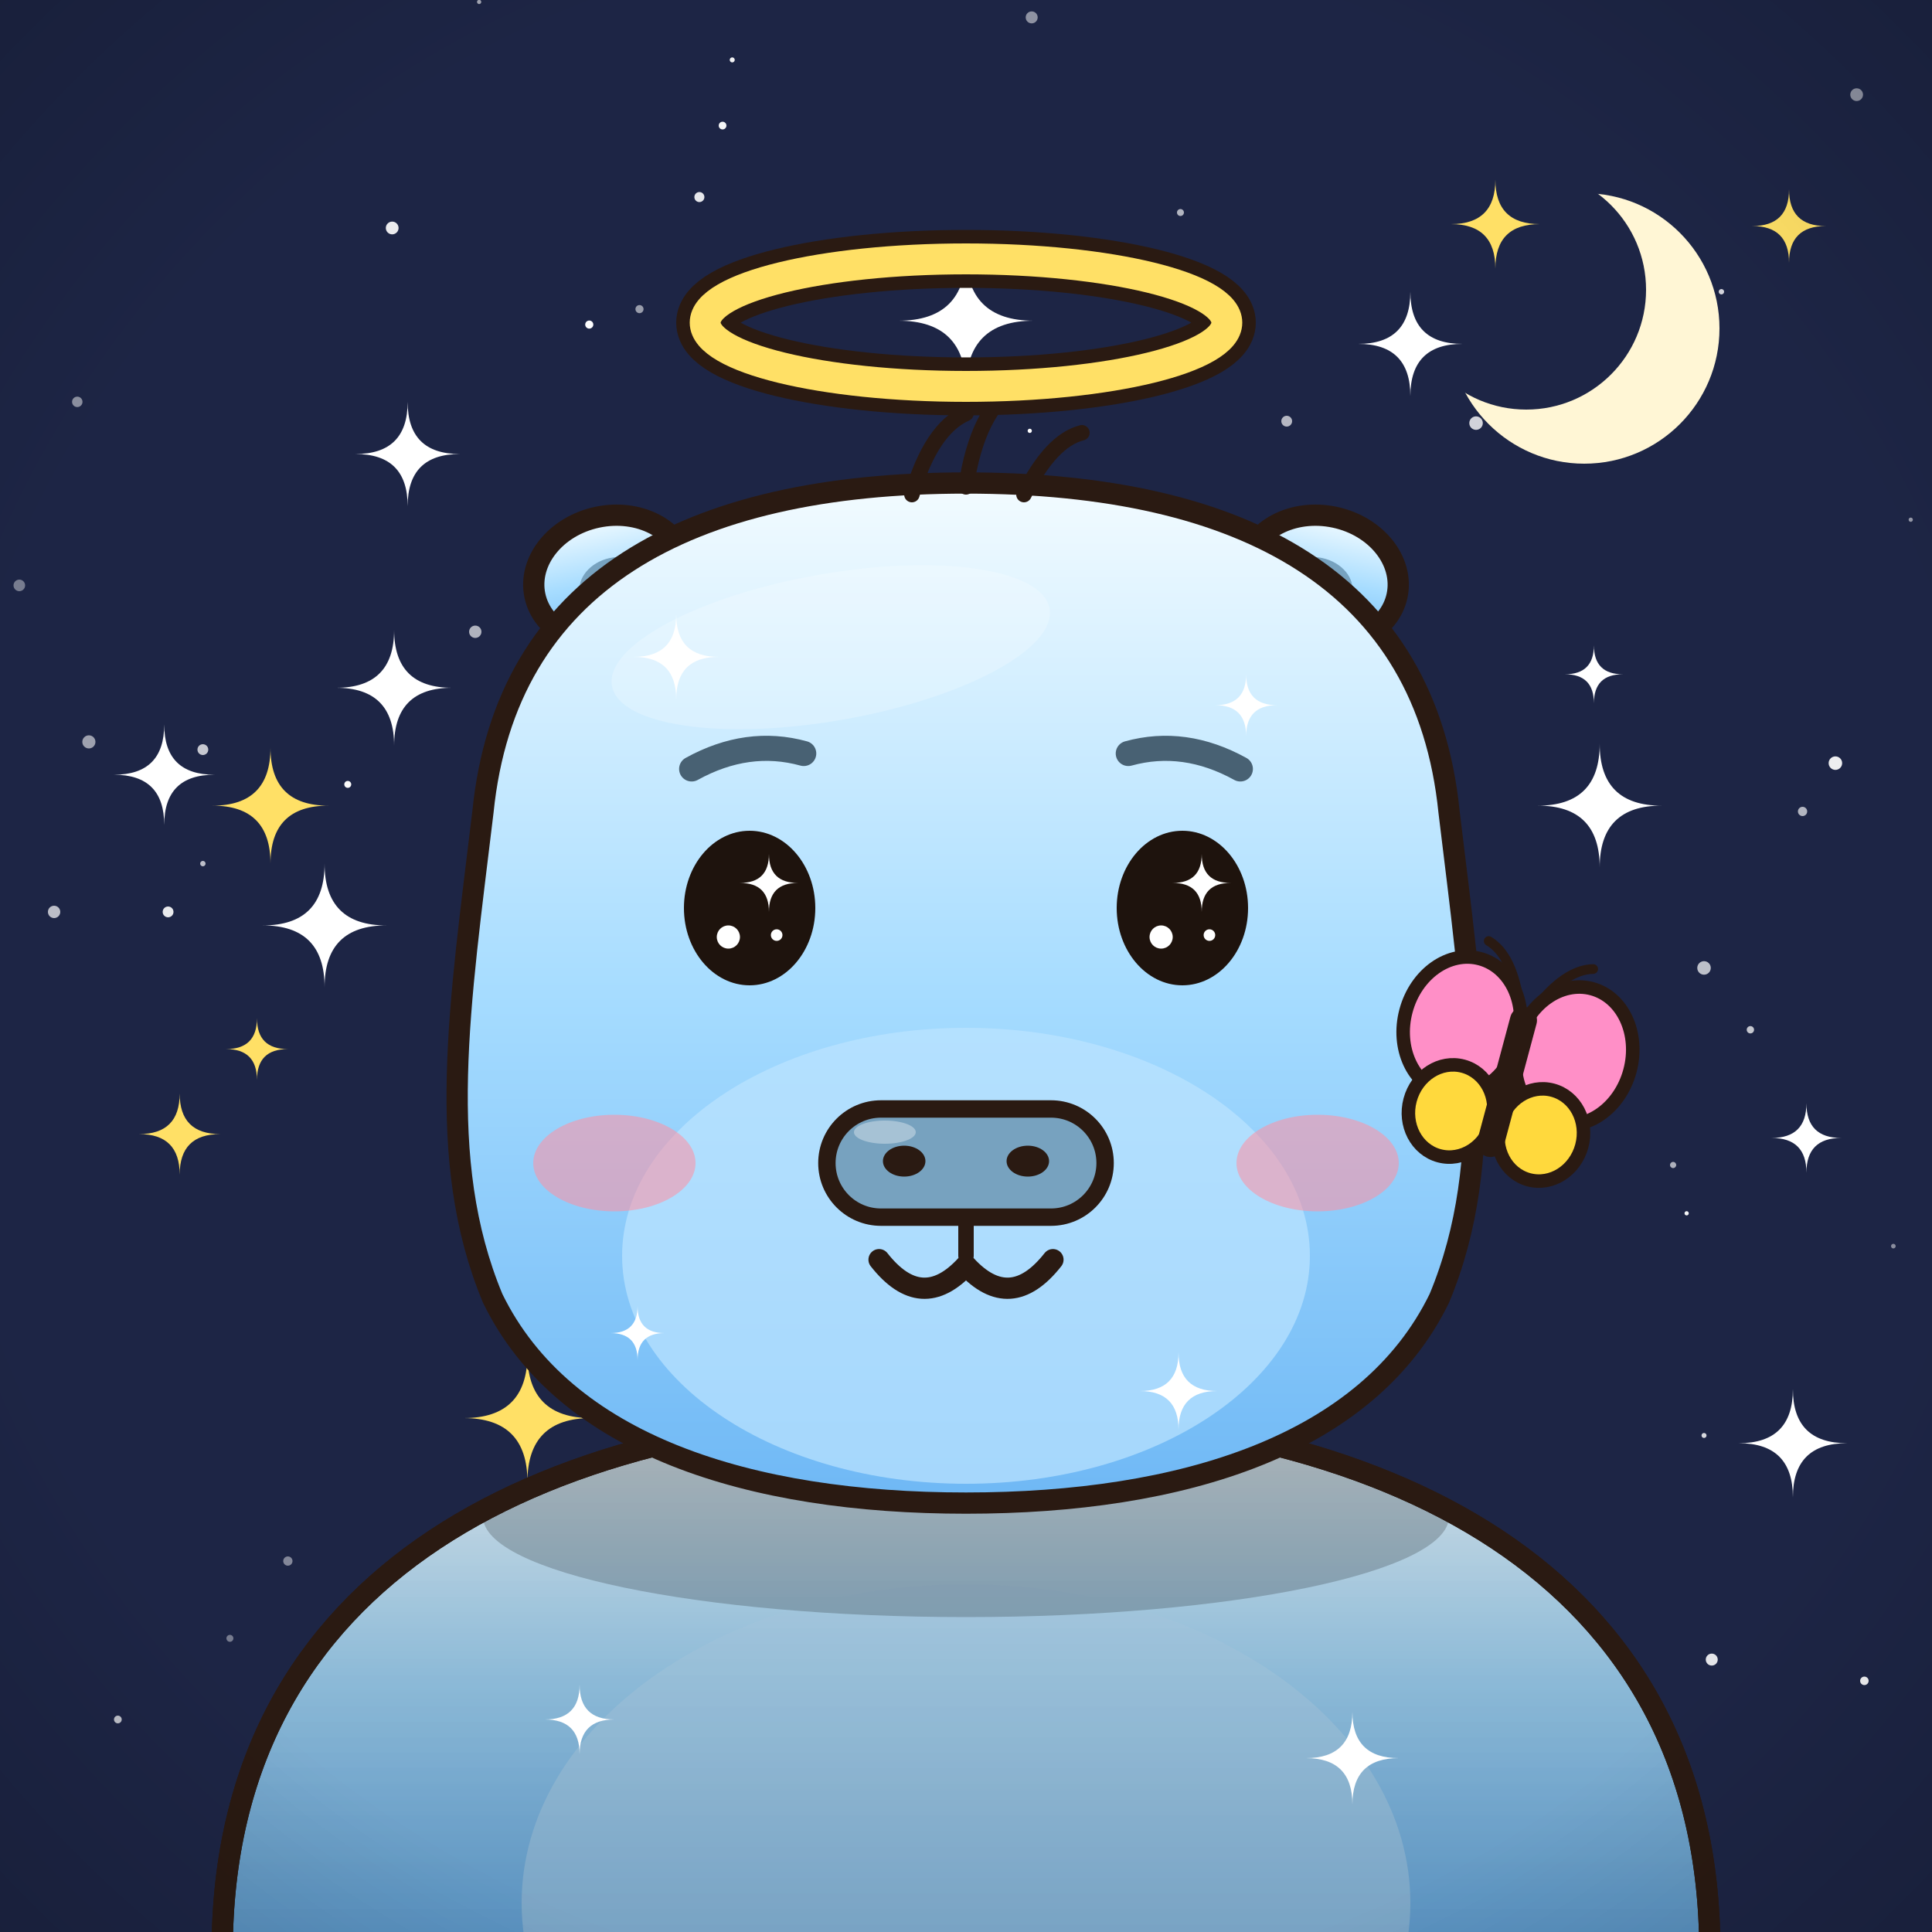
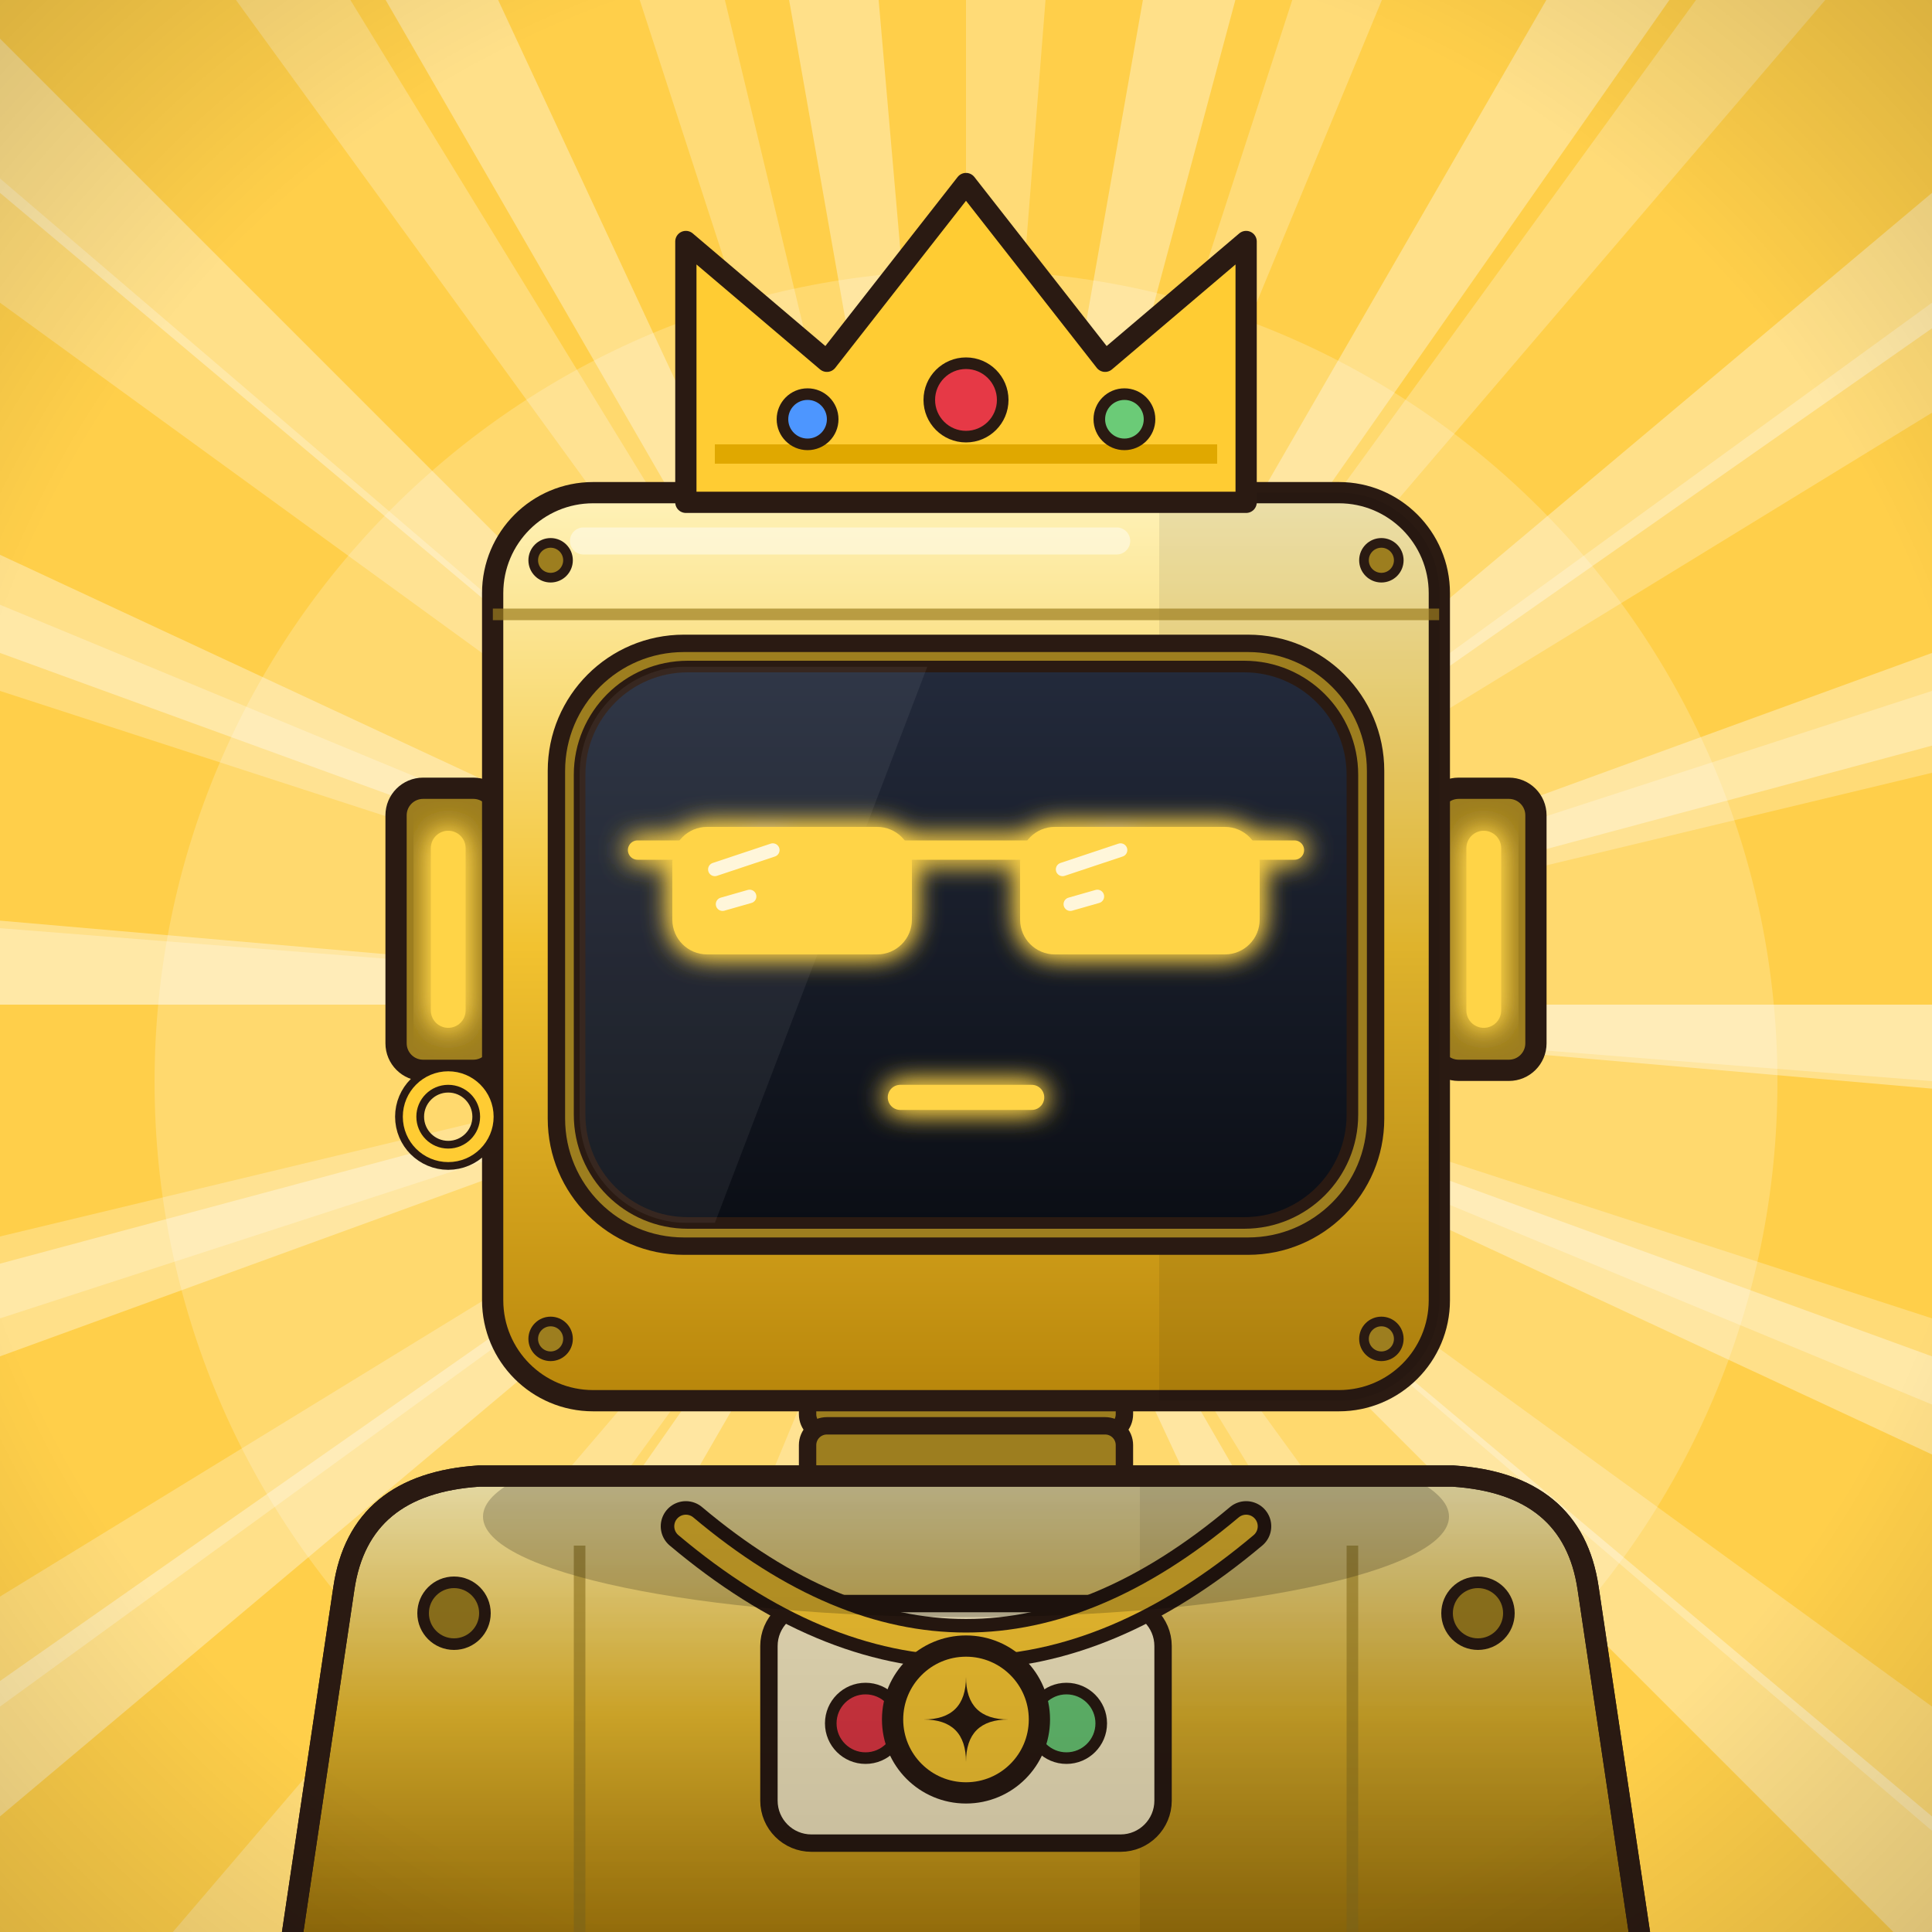
<svg xmlns="http://www.w3.org/2000/svg" viewBox="0 0 1000 1000" width="1000" height="1000">
  <defs>
    <clipPath id="bodyclip">
-       <path d="M115 1010 C115 815 280 730 500 730 C720 730 885 815 885 1010 Z" />
+       <path d="M150 1010 L178 822 Q186 768 248 764 L752 764 Q814 768 822 822 L850 1010 Z" />
    </clipPath>
    <radialGradient id="fs" cx=".42" cy=".3" r=".85">
-       <stop offset="0" stop-color="#bce4ff" />
-       <stop offset=".5" stop-color="#9fd8ff" />
-       <stop offset="1" stop-color="#729cb8" />
+       <stop offset="0" stop-color="#f6d46e" />
+       <stop offset=".5" stop-color="#f2c230" />
+       <stop offset="1" stop-color="#ae8c23" />
    </radialGradient>
    <linearGradient id="furgrad" x1="0" y1="0" x2="0" y2="1">
-       <stop offset="0.00" stop-color="#f2fbff" />
-       <stop offset="0.50" stop-color="#a6dcff" />
-       <stop offset="1.00" stop-color="#6fb8f5" />
+       <stop offset="0.00" stop-color="#fff2b8" />
+       <stop offset="0.50" stop-color="#f2c230" />
+       <stop offset="1.00" stop-color="#b8860b" />
    </linearGradient>
+     <filter id="led" x="-50%" y="-50%" width="200%" height="200%">
+       <feGaussianBlur stdDeviation="7" result="b" />
+       <feMerge>
+         <feMergeNode in="b" />
+         <feMergeNode in="b" />
+         <feMergeNode in="SourceGraphic" />
+       </feMerge>
+     </filter>
+     <linearGradient id="visor" x1="0" y1="0" x2="0" y2="1">
+       <stop offset="0" stop-color="#232a3b" />
+       <stop offset="1" stop-color="#0b0e15" />
+     </linearGradient>
+     <clipPath id="visorclip">
+       <rect x="300" y="345" width="400" height="288" rx="56" />
+     </clipPath>
+     <clipPath id="headclip">
+       <rect x="255" y="255" width="490" height="470" rx="52" />
+     </clipPath>
    <linearGradient id="bodyshade" x1="0" y1="0" x2="0" y2="1">
      <stop offset=".55" stop-color="#000" stop-opacity="0" />
      <stop offset="1" stop-color="#000" stop-opacity=".22" />
    </linearGradient>
    <radialGradient id="vig" r=".75">
      <stop offset=".7" stop-color="#000" stop-opacity="0" />
      <stop offset="1" stop-color="#000" stop-opacity=".18" />
    </radialGradient>
  </defs>
-   <rect width="1000" height="1000" fill="#1d2545" />
-   <circle cx="426" cy="500" r="1.3" fill="#fff" opacity="0.99" />
-   <circle cx="593" cy="815" r="3.0" fill="#fff" opacity="0.64" />
-   <circle cx="248" cy="1" r="1.1" fill="#fff" opacity="0.59" />
-   <circle cx="965" cy="870" r="2.2" fill="#fff" opacity="0.94" />
-   <circle cx="331" cy="160" r="2.1" fill="#fff" opacity="0.55" />
-   <circle cx="305" cy="168" r="2.1" fill="#fff" opacity="0.99" />
-   <circle cx="534" cy="9" r="3.1" fill="#fff" opacity="0.50" />
-   <circle cx="28" cy="472" r="3.2" fill="#fff" opacity="0.70" />
-   <circle cx="386" cy="594" r="2.4" fill="#fff" opacity="0.92" />
-   <circle cx="496" cy="998" r="1.9" fill="#fff" opacity="0.47" />
-   <circle cx="611" cy="110" r="1.8" fill="#fff" opacity="0.66" />
-   <circle cx="595" cy="824" r="2.0" fill="#fff" opacity="0.74" />
-   <circle cx="119" cy="848" r="1.8" fill="#fff" opacity="0.40" />
-   <circle cx="645" cy="664" r="1.2" fill="#fff" opacity="0.50" />
-   <circle cx="263" cy="839" r="1.2" fill="#fff" opacity="0.91" />
-   <circle cx="274" cy="884" r="2.7" fill="#fff" opacity="0.54" />
-   <circle cx="246" cy="327" r="3.2" fill="#fff" opacity="0.65" />
-   <circle cx="374" cy="65" r="2.0" fill="#fff" opacity="0.95" />
-   <circle cx="950" cy="395" r="3.5" fill="#fff" opacity="0.92" />
-   <circle cx="906" cy="533" r="1.9" fill="#fff" opacity="0.74" />
-   <circle cx="105" cy="388" r="2.8" fill="#fff" opacity="0.75" />
-   <circle cx="684" cy="982" r="1.5" fill="#fff" opacity="0.77" />
-   <circle cx="149" cy="808" r="2.4" fill="#fff" opacity="0.45" />
-   <circle cx="886" cy="859" r="3.1" fill="#fff" opacity="0.88" />
-   <circle cx="61" cy="890" r="2.0" fill="#fff" opacity="0.72" />
-   <circle cx="379" cy="31" r="1.3" fill="#fff" opacity="0.94" />
-   <circle cx="480" cy="322" r="1.1" fill="#fff" opacity="0.65" />
-   <circle cx="511" cy="253" r="2.5" fill="#fff" opacity="0.58" />
-   <circle cx="933" cy="420" r="2.4" fill="#fff" opacity="0.66" />
-   <circle cx="801" cy="895" r="1.1" fill="#fff" opacity="0.44" />
-   <circle cx="928" cy="757" r="2.2" fill="#fff" opacity="0.67" />
-   <circle cx="40" cy="208" r="2.7" fill="#fff" opacity="0.49" />
-   <circle cx="529" cy="410" r="2.7" fill="#fff" opacity="0.96" />
-   <circle cx="573" cy="915" r="1.4" fill="#fff" opacity="0.50" />
-   <circle cx="105" cy="447" r="1.4" fill="#fff" opacity="0.70" />
-   <circle cx="295" cy="806" r="1.5" fill="#fff" opacity="0.46" />
-   <circle cx="666" cy="218" r="2.8" fill="#fff" opacity="0.67" />
-   <circle cx="196" cy="964" r="3.1" fill="#fff" opacity="0.79" />
-   <circle cx="216" cy="882" r="2.5" fill="#fff" opacity="0.97" />
-   <circle cx="767" cy="181" r="2.4" fill="#fff" opacity="0.89" />
-   <circle cx="539" cy="928" r="1.1" fill="#fff" opacity="0.90" />
-   <circle cx="882" cy="743" r="1.3" fill="#fff" opacity="0.82" />
-   <circle cx="167" cy="479" r="3.4" fill="#fff" opacity="0.44" />
-   <circle cx="362" cy="102" r="2.6" fill="#fff" opacity="0.89" />
-   <circle cx="424" cy="814" r="2.6" fill="#fff" opacity="0.65" />
-   <circle cx="873" cy="628" r="1.1" fill="#fff" opacity="0.95" />
-   <circle cx="679" cy="401" r="3.0" fill="#fff" opacity="0.94" />
-   <circle cx="489" cy="541" r="1.4" fill="#fff" opacity="0.79" />
-   <circle cx="87" cy="472" r="2.8" fill="#fff" opacity="0.90" />
-   <circle cx="706" cy="764" r="2.0" fill="#fff" opacity="0.78" />
-   <circle cx="625" cy="943" r="3.0" fill="#fff" opacity="0.99" />
-   <circle cx="882" cy="501" r="3.5" fill="#fff" opacity="0.71" />
-   <circle cx="891" cy="151" r="1.4" fill="#fff" opacity="0.80" />
-   <circle cx="287" cy="604" r="1.3" fill="#fff" opacity="0.90" />
-   <circle cx="180" cy="406" r="1.8" fill="#fff" opacity="0.98" />
-   <circle cx="841" cy="524" r="1.8" fill="#fff" opacity="0.91" />
-   <circle cx="866" cy="603" r="1.6" fill="#fff" opacity="0.64" />
-   <circle cx="764" cy="219" r="3.5" fill="#fff" opacity="0.80" />
-   <circle cx="588" cy="518" r="2.4" fill="#fff" opacity="0.68" />
-   <circle cx="46" cy="384" r="3.4" fill="#fff" opacity="0.57" />
-   <circle cx="533" cy="223" r="1.1" fill="#fff" opacity="0.99" />
-   <circle cx="10" cy="303" r="3.0" fill="#fff" opacity="0.40" />
-   <circle cx="203" cy="118" r="3.3" fill="#fff" opacity="0.91" />
-   <circle cx="980" cy="645" r="1.2" fill="#fff" opacity="0.48" />
-   <circle cx="989" cy="269" r="1.1" fill="#fff" opacity="0.53" />
-   <circle cx="354" cy="842" r="3.2" fill="#fff" opacity="0.57" />
-   <circle cx="961" cy="49" r="3.3" fill="#fff" opacity="0.51" />
-   <circle cx="248" cy="521" r="2.5" fill="#fff" opacity="0.49" />
-   <circle cx="529" cy="787" r="1.4" fill="#fff" opacity="0.74" />
-   <circle cx="534" cy="882" r="2.3" fill="#fff" opacity="0.90" />
-   <circle cx="820" cy="170" r="70" fill="#fff6d5" />
-   <circle cx="790" cy="150" r="62" fill="#1d2545" />
-   <path d="M774 93 Q774 116 797 116 Q774 116 774 139 Q774 116 751 116 Q774 116 774 93 Z" fill="#ffe066" />
-   <path d="M500 131 Q500 166 535 166 Q500 166 500 201 Q500 166 465 166 Q500 166 500 131 Z" fill="#fff" />
-   <path d="M211 208 Q211 235 238 235 Q211 235 211 262 Q211 235 184 235 Q211 235 211 208 Z" fill="#fff" />
-   <path d="M140 387 Q140 417 170 417 Q140 417 140 447 Q140 417 110 417 Q140 417 140 387 Z" fill="#ffe066" />
-   <path d="M730 151 Q730 178 757 178 Q730 178 730 205 Q730 178 703 178 Q730 178 730 151 Z" fill="#fff" />
-   <path d="M204 326 Q204 356 234 356 Q204 356 204 386 Q204 356 174 356 Q204 356 204 326 Z" fill="#fff" />
-   <path d="M926 98 Q926 117 945 117 Q926 117 926 136 Q926 117 907 117 Q926 117 926 98 Z" fill="#ffe066" />
-   <path d="M935 571 Q935 589 953 589 Q935 589 935 607 Q935 589 917 589 Q935 589 935 571 Z" fill="#fff" />
-   <path d="M85 375 Q85 401 111 401 Q85 401 85 427 Q85 401 59 401 Q85 401 85 375 Z" fill="#fff" />
-   <path d="M133 527 Q133 543 149 543 Q133 543 133 559 Q133 543 117 543 Q133 543 133 527 Z" fill="#ffe066" />
-   <path d="M168 447 Q168 479 200 479 Q168 479 168 511 Q168 479 136 479 Q168 479 168 447 Z" fill="#fff" />
-   <path d="M825 334 Q825 349 840 349 Q825 349 825 364 Q825 349 810 349 Q825 349 825 334 Z" fill="#fff" />
-   <path d="M93 566 Q93 587 114 587 Q93 587 93 608 Q93 587 72 587 Q93 587 93 566 Z" fill="#ffe066" />
-   <path d="M928 719 Q928 747 956 747 Q928 747 928 775 Q928 747 900 747 Q928 747 928 719 Z" fill="#fff" />
-   <path d="M828 385 Q828 417 860 417 Q828 417 828 449 Q828 417 796 417 Q828 417 828 385 Z" fill="#fff" />
-   <path d="M273 701 Q273 734 306 734 Q273 734 273 767 Q273 734 240 734 Q273 734 273 701 Z" fill="#ffe066" />
-   <path d="M115 1010 C115 815 280 730 500 730 C720 730 885 815 885 1010 Z" fill="url(#furgrad)" stroke="#2a1a12" stroke-width="11" stroke-linejoin="round" stroke-linecap="round" />
+   <rect width="1000" height="1000" fill="#ffcf4a" />
+   <path d="M500 520 L1400 520 L1397 591 Z" fill="#fff" opacity=".25" />
+   <path d="M500 520 L1356 798 L1331 864 Z" fill="#fff" opacity=".25" />
+   <path d="M500 520 L1228 1049 L1184 1105 Z" fill="#fff" opacity=".25" />
+   <path d="M500 520 L1029 1248 L970 1287 Z" fill="#fff" opacity=".25" />
+   <path d="M500 520 L778 1376 L710 1395 Z" fill="#fff" opacity=".25" />
+   <path d="M500 520 L500 1420 L429 1417 Z" fill="#fff" opacity=".25" />
+   <path d="M500 520 L222 1376 L156 1351 Z" fill="#fff" opacity=".25" />
+   <path d="M500 520 L-29 1248 L-85 1204 Z" fill="#fff" opacity=".25" />
+   <path d="M500 520 L-228 1049 L-267 990 Z" fill="#fff" opacity=".25" />
+   <path d="M500 520 L-356 798 L-375 730 Z" fill="#fff" opacity=".25" />
+   <path d="M500 520 L-400 520 L-397 449 Z" fill="#fff" opacity=".25" />
+   <path d="M500 520 L-356 242 L-331 176 Z" fill="#fff" opacity=".25" />
+   <path d="M500 520 L-228 -9 L-184 -65 Z" fill="#fff" opacity=".25" />
+   <path d="M500 520 L-29 -208 L30 -247 Z" fill="#fff" opacity=".25" />
+   <path d="M500 520 L222 -336 L290 -355 Z" fill="#fff" opacity=".25" />
+   <path d="M500 520 L500 -380 L571 -377 Z" fill="#fff" opacity=".25" />
+   <path d="M500 520 L778 -336 L844 -311 Z" fill="#fff" opacity=".25" />
+   <path d="M500 520 L1029 -208 L1085 -164 Z" fill="#fff" opacity=".25" />
+   <path d="M500 520 L1228 -9 L1267 50 Z" fill="#fff" opacity=".25" />
+   <path d="M500 520 L1356 242 L1375 310 Z" fill="#fff" opacity=".25" />
+   <circle cx="500" cy="560" r="420" fill="#fff" opacity=".2" />
+   <path d="M500 520 L1400 520 L1397 598 Z" fill="#fff" opacity=".35" />
+   <path d="M500 520 L1346 828 L1316 900 Z" fill="#fff" opacity=".35" />
+   <path d="M500 520 L1189 1099 L1136 1156 Z" fill="#fff" opacity=".35" />
+   <path d="M500 520 L950 1299 L880 1336 Z" fill="#fff" opacity=".35" />
+   <path d="M500 520 L656 1406 L578 1417 Z" fill="#fff" opacity=".35" />
+   <path d="M500 520 L344 1406 L267 1389 Z" fill="#fff" opacity=".35" />
+   <path d="M500 520 L50 1299 L-16 1257 Z" fill="#fff" opacity=".35" />
+   <path d="M500 520 L-189 1099 L-237 1036 Z" fill="#fff" opacity=".35" />
+   <path d="M500 520 L-346 828 L-369 753 Z" fill="#fff" opacity=".35" />
+   <path d="M500 520 L-400 520 L-397 442 Z" fill="#fff" opacity=".35" />
+   <path d="M500 520 L-346 212 L-316 140 Z" fill="#fff" opacity=".35" />
+   <path d="M500 520 L-189 -59 L-136 -116 Z" fill="#fff" opacity=".35" />
+   <path d="M500 520 L50 -259 L120 -296 Z" fill="#fff" opacity=".35" />
+   <path d="M500 520 L344 -366 L422 -377 Z" fill="#fff" opacity=".35" />
+   <path d="M500 520 L656 -366 L733 -349 Z" fill="#fff" opacity=".35" />
+   <path d="M500 520 L950 -259 L1016 -217 Z" fill="#fff" opacity=".35" />
+   <path d="M500 520 L1189 -59 L1237 4 Z" fill="#fff" opacity=".35" />
+   <path d="M500 520 L1346 212 L1369 287 Z" fill="#fff" opacity=".35" />
+   <rect x="418" y="712" width="164" height="30" rx="10" fill="#9d7e1f" stroke="#2a1a12" stroke-width="9" stroke-linejoin="round" stroke-linecap="round" />
+   <rect x="418" y="738" width="164" height="30" rx="10" fill="#9d7e1f" stroke="#2a1a12" stroke-width="9" stroke-linejoin="round" stroke-linecap="round" />
+   <path d="M150 1010 L178 822 Q186 768 248 764 L752 764 Q814 768 822 822 L850 1010 Z" fill="url(#furgrad)" stroke="#2a1a12" stroke-width="11" stroke-linejoin="round" stroke-linecap="round" />
  <g clip-path="url(#bodyclip)">
-     <ellipse cx="500" cy="985" rx="230" ry="165" fill="#bce4ff" opacity=".55" />
+     <rect x="590" y="760" width="400" height="300" fill="#000" opacity=".08" />
+     <path d="M300 800 L300 1010 M700 800 L700 1010" stroke="#9d7e1f" stroke-width="6" opacity=".6" />
  </g>
+   <circle cx="235" cy="835" r="16" fill="#9d7e1f" stroke="#2a1a12" stroke-width="6" stroke-linejoin="round" stroke-linecap="round" />
+   <circle cx="765" cy="835" r="16" fill="#9d7e1f" stroke="#2a1a12" stroke-width="6" stroke-linejoin="round" stroke-linecap="round" />
+   <rect x="398" y="830" width="204" height="124" rx="22" fill="#fbeec5" stroke="#2a1a12" stroke-width="9" stroke-linejoin="round" stroke-linecap="round" />
+   <circle cx="448" cy="892" r="18" fill="#e63946" stroke="#2a1a12" stroke-width="6" stroke-linejoin="round" stroke-linecap="round" />
+   <circle cx="500" cy="892" r="18" fill="#ffd93d" stroke="#2a1a12" stroke-width="6" stroke-linejoin="round" stroke-linecap="round" />
+   <circle cx="552" cy="892" r="18" fill="#6bcb77" stroke="#2a1a12" stroke-width="6" stroke-linejoin="round" stroke-linecap="round" />
+   <path d="M355 790 Q500 912 645 790" fill="none" stroke="#2a1a12" stroke-width="26" stroke-linecap="round" />
+   <path d="M355 790 Q500 912 645 790" fill="none" stroke="#ffcc33" stroke-width="12" stroke-linecap="round" />
+   <circle cx="500" cy="890" r="38" fill="#ffcc33" stroke="#2a1a12" stroke-width="11" stroke-linejoin="round" stroke-linecap="round" />
+   <path d="M500 868 Q500 890 522 890 Q500 890 500 912 Q500 890 478 890 Q500 890 500 868 Z" fill="#2a1a12" />
  <g clip-path="url(#bodyclip)">
    <rect width="1000" height="1000" fill="url(#bodyshade)" />
    <ellipse cx="500" cy="785" rx="250" ry="52" fill="#000" opacity=".2" />
  </g>
-   <path d="M115 1010 C115 815 280 730 500 730 C720 730 885 815 885 1010 Z" fill="none" stroke="#2a1a12" stroke-width="11" stroke-linejoin="round" stroke-linecap="round" />
-   <g transform="rotate(-12 316 300)">
-     <ellipse cx="316" cy="300" rx="40" ry="33" fill="url(#furgrad)" stroke="#2a1a12" stroke-width="11" stroke-linejoin="round" stroke-linecap="round" />
-     <ellipse cx="318" cy="304" rx="19" ry="15" fill="#77a2bf" />
+   <path d="M150 1010 L178 822 Q186 768 248 764 L752 764 Q814 768 822 822 L850 1010 Z" fill="none" stroke="#2a1a12" stroke-width="11" stroke-linejoin="round" stroke-linecap="round" />
+   <rect x="205" y="408" width="54" height="146" rx="14" fill="#9d7e1f" stroke="#2a1a12" stroke-width="11" stroke-linejoin="round" stroke-linecap="round" />
+   <rect x="223" y="430" width="18" height="102" rx="9" fill="#ffd447" filter="url(#led)" />
+   <rect x="741" y="408" width="54" height="146" rx="14" fill="#9d7e1f" stroke="#2a1a12" stroke-width="11" stroke-linejoin="round" stroke-linecap="round" />
+   <rect x="759" y="430" width="18" height="102" rx="9" fill="#ffd447" filter="url(#led)" />
+   <rect x="255" y="255" width="490" height="470" rx="52" fill="url(#furgrad)" stroke="#2a1a12" stroke-width="11" stroke-linejoin="round" stroke-linecap="round" />
+   <g clip-path="url(#headclip)">
+     <rect x="600" y="240" width="200" height="520" fill="#000" opacity=".08" />
+     <path d="M255 318 L745 318" stroke="#9d7e1f" stroke-width="6" opacity=".7" />
  </g>
-   <g transform="rotate(12 684 300)">
-     <ellipse cx="684" cy="300" rx="40" ry="33" fill="url(#furgrad)" stroke="#2a1a12" stroke-width="11" stroke-linejoin="round" stroke-linecap="round" />
-     <ellipse cx="682" cy="304" rx="19" ry="15" fill="#77a2bf" />
+   <rect x="295" y="273" width="290" height="14" rx="7" fill="#fff" opacity=".45" />
+   <circle cx="285" cy="290" r="9" fill="#9d7e1f" stroke="#2a1a12" stroke-width="5" stroke-linejoin="round" stroke-linecap="round" />
+   <circle cx="715" cy="290" r="9" fill="#9d7e1f" stroke="#2a1a12" stroke-width="5" stroke-linejoin="round" stroke-linecap="round" />
+   <circle cx="285" cy="693" r="9" fill="#9d7e1f" stroke="#2a1a12" stroke-width="5" stroke-linejoin="round" stroke-linecap="round" />
+   <circle cx="715" cy="693" r="9" fill="#9d7e1f" stroke="#2a1a12" stroke-width="5" stroke-linejoin="round" stroke-linecap="round" />
+   <rect x="288" y="333" width="424" height="312" rx="66" fill="#9d7e1f" stroke="#2a1a12" stroke-width="9" stroke-linejoin="round" stroke-linecap="round" />
+   <rect x="300" y="345" width="400" height="288" rx="56" fill="url(#visor)" stroke="#2a1a12" stroke-width="6" stroke-linejoin="round" stroke-linecap="round" />
+   <g clip-path="url(#visorclip)">
+     <path d="M300 345 L480 345 L370 633 L300 633 Z" fill="#fff" opacity=".06" />
  </g>
-   <path d="M500 250 C645 250 738 302 750 420 C762 520 775 600 745 672 C708 748 612 778 500 778 C388 778 292 748 255 672 C225 600 238 520 250 420 C262 302 355 250 500 250 Z" fill="url(#furgrad)" stroke="#2a1a12" stroke-width="11" stroke-linejoin="round" stroke-linecap="round" />
-   <path d="M472 256 q10 -34 28 -42 M500 252 q6 -40 26 -52 M530 256 q14 -28 30 -32" fill="none" stroke="#2a1a12" stroke-width="8" stroke-linejoin="round" stroke-linecap="round" />
-   <ellipse cx="430" cy="335" rx="115" ry="38" fill="#fff" opacity=".22" transform="rotate(-10 430 335)" />
-   <ellipse cx="500" cy="650" rx="178" ry="118" fill="#bce4ff" opacity=".7" />
-   <ellipse cx="318" cy="602" rx="42" ry="25" fill="#ff8fa3" opacity=".55" />
-   <ellipse cx="682" cy="602" rx="42" ry="25" fill="#ff8fa3" opacity=".55" />
-   <rect x="428" y="574" width="144" height="56" rx="28" fill="#77a2bf" stroke="#2a1a12" stroke-width="9" stroke-linejoin="round" stroke-linecap="round" />
-   <ellipse cx="468" cy="601" rx="11" ry="8" fill="#2a1a12" />
-   <ellipse cx="532" cy="601" rx="11" ry="8" fill="#2a1a12" />
-   <ellipse cx="458" cy="586" rx="16" ry="6" fill="#fff" opacity=".35" />
-   <path d="M500 630 L500 650" stroke="#2a1a12" stroke-width="8" stroke-linejoin="round" stroke-linecap="round" />
-   <path d="M350 318 Q350 340 372 340 Q350 340 350 362 Q350 340 328 340 Q350 340 350 318 Z" fill="#fff" />
-   <path d="M645 349 Q645 365 661 365 Q645 365 645 381 Q645 365 629 365 Q645 365 645 349 Z" fill="#fff" />
-   <path d="M610 700 Q610 720 630 720 Q610 720 610 740 Q610 720 590 720 Q610 720 610 700 Z" fill="#fff" />
-   <path d="M330 676 Q330 690 344 690 Q330 690 330 704 Q330 690 316 690 Q330 690 330 676 Z" fill="#fff" />
-   <path d="M700 886 Q700 910 724 910 Q700 910 700 934 Q700 910 676 910 Q700 910 700 886 Z" fill="#fff" />
-   <path d="M300 872 Q300 890 318 890 Q300 890 300 908 Q300 890 282 890 Q300 890 300 872 Z" fill="#fff" />
-   <path d="M455 652 Q477 680 500 655 Q523 680 545 652" fill="none" stroke="#2a1a12" stroke-width="11" stroke-linejoin="round" stroke-linecap="round" />
-   <path d="M358 398 Q387 382 416 390" fill="none" stroke="#486173" stroke-width="13" stroke-linecap="round" />
-   <path d="M584 390 Q613 382 642 398" fill="none" stroke="#486173" stroke-width="13" stroke-linecap="round" />
-   <ellipse cx="388" cy="470" rx="34" ry="40" fill="#1e130d" />
-   <path d="M398 442 Q398 457 413 457 Q398 457 398 472 Q398 457 383 457 Q398 457 398 442 Z" fill="#fff" />
-   <circle cx="377" cy="485" r="6" fill="#fff" />
-   <circle cx="402" cy="484" r="3" fill="#fff" />
-   <ellipse cx="612" cy="470" rx="34" ry="40" fill="#1e130d" />
-   <path d="M622 442 Q622 457 637 457 Q622 457 622 472 Q622 457 607 457 Q622 457 622 442 Z" fill="#fff" />
-   <circle cx="601" cy="485" r="6" fill="#fff" />
-   <circle cx="626" cy="484" r="3" fill="#fff" />
-   <g transform="translate(0 -28)">
-     <ellipse cx="500" cy="195" rx="135" ry="33" fill="none" stroke="#2a1a12" stroke-width="30" />
-     <ellipse cx="500" cy="195" rx="135" ry="33" fill="none" stroke="#ffe066" stroke-width="16" />
+   <circle cx="232" cy="578" r="20" fill="none" stroke="#2a1a12" stroke-width="15" />
+   <circle cx="232" cy="578" r="20" fill="none" stroke="#ffcc33" stroke-width="7" />
+   <g filter="url(#led)">
+     <path d="M330 440 L670 440" stroke="#ffd447" stroke-width="10" stroke-linecap="round" stroke-linejoin="round" fill="none" />
+     <rect x="348" y="428" width="124" height="66" rx="18" fill="#ffd447" />
+     <path d="M370 450 L400 440 M374 468 L388 464" stroke="#fff" stroke-width="7" stroke-linecap="round" opacity=".8" />
+     <rect x="528" y="428" width="124" height="66" rx="18" fill="#ffd447" />
+     <path d="M550 450 L580 440 M554 468 L568 464" stroke="#fff" stroke-width="7" stroke-linecap="round" opacity=".8" />
+     <path d="M466 568 L534 568" stroke="#ffd447" stroke-width="13" stroke-linecap="round" stroke-linejoin="round" fill="none" />
  </g>
-   <g transform="rotate(15 780 560)">
-     <ellipse cx="750" cy="538" rx="30" ry="36" fill="#ff8fc7" stroke="#2a1a12" stroke-width="7" stroke-linejoin="round" stroke-linecap="round" />
-     <ellipse cx="810" cy="538" rx="30" ry="36" fill="#ff8fc7" stroke="#2a1a12" stroke-width="7" stroke-linejoin="round" stroke-linecap="round" />
-     <ellipse cx="756" cy="582" rx="22" ry="24" fill="#ffd93d" stroke="#2a1a12" stroke-width="7" stroke-linejoin="round" stroke-linecap="round" />
-     <ellipse cx="804" cy="582" rx="22" ry="24" fill="#ffd93d" stroke="#2a1a12" stroke-width="7" stroke-linejoin="round" stroke-linecap="round" />
-     <rect x="773" y="520" width="14" height="80" rx="7" fill="#2a1a12" />
-     <path d="M776 520 q-10 -24 -24 -28 M784 520 q10 -24 24 -28" fill="none" stroke="#2a1a12" stroke-width="5" stroke-linejoin="round" stroke-linecap="round" />
+   <g transform="translate(0 -55)">
+     <path d="M355 315 L355 180 L428 242 L500 150 L572 242 L645 180 L645 315 Z" fill="#ffcc33" stroke="#2a1a12" stroke-width="11" stroke-linejoin="round" stroke-linecap="round" />
+     <path d="M370 290 L630 290" stroke="#e0a800" stroke-width="10" />
+     <circle cx="500" cy="262" r="19" fill="#e63946" stroke="#2a1a12" stroke-width="6" stroke-linejoin="round" stroke-linecap="round" />
+     <circle cx="418" cy="272" r="13" fill="#4d96ff" stroke="#2a1a12" stroke-width="6" stroke-linejoin="round" stroke-linecap="round" />
+     <circle cx="582" cy="272" r="13" fill="#6bcb77" stroke="#2a1a12" stroke-width="6" stroke-linejoin="round" stroke-linecap="round" />
  </g>
  <rect width="1000" height="1000" fill="url(#vig)" />
</svg>
